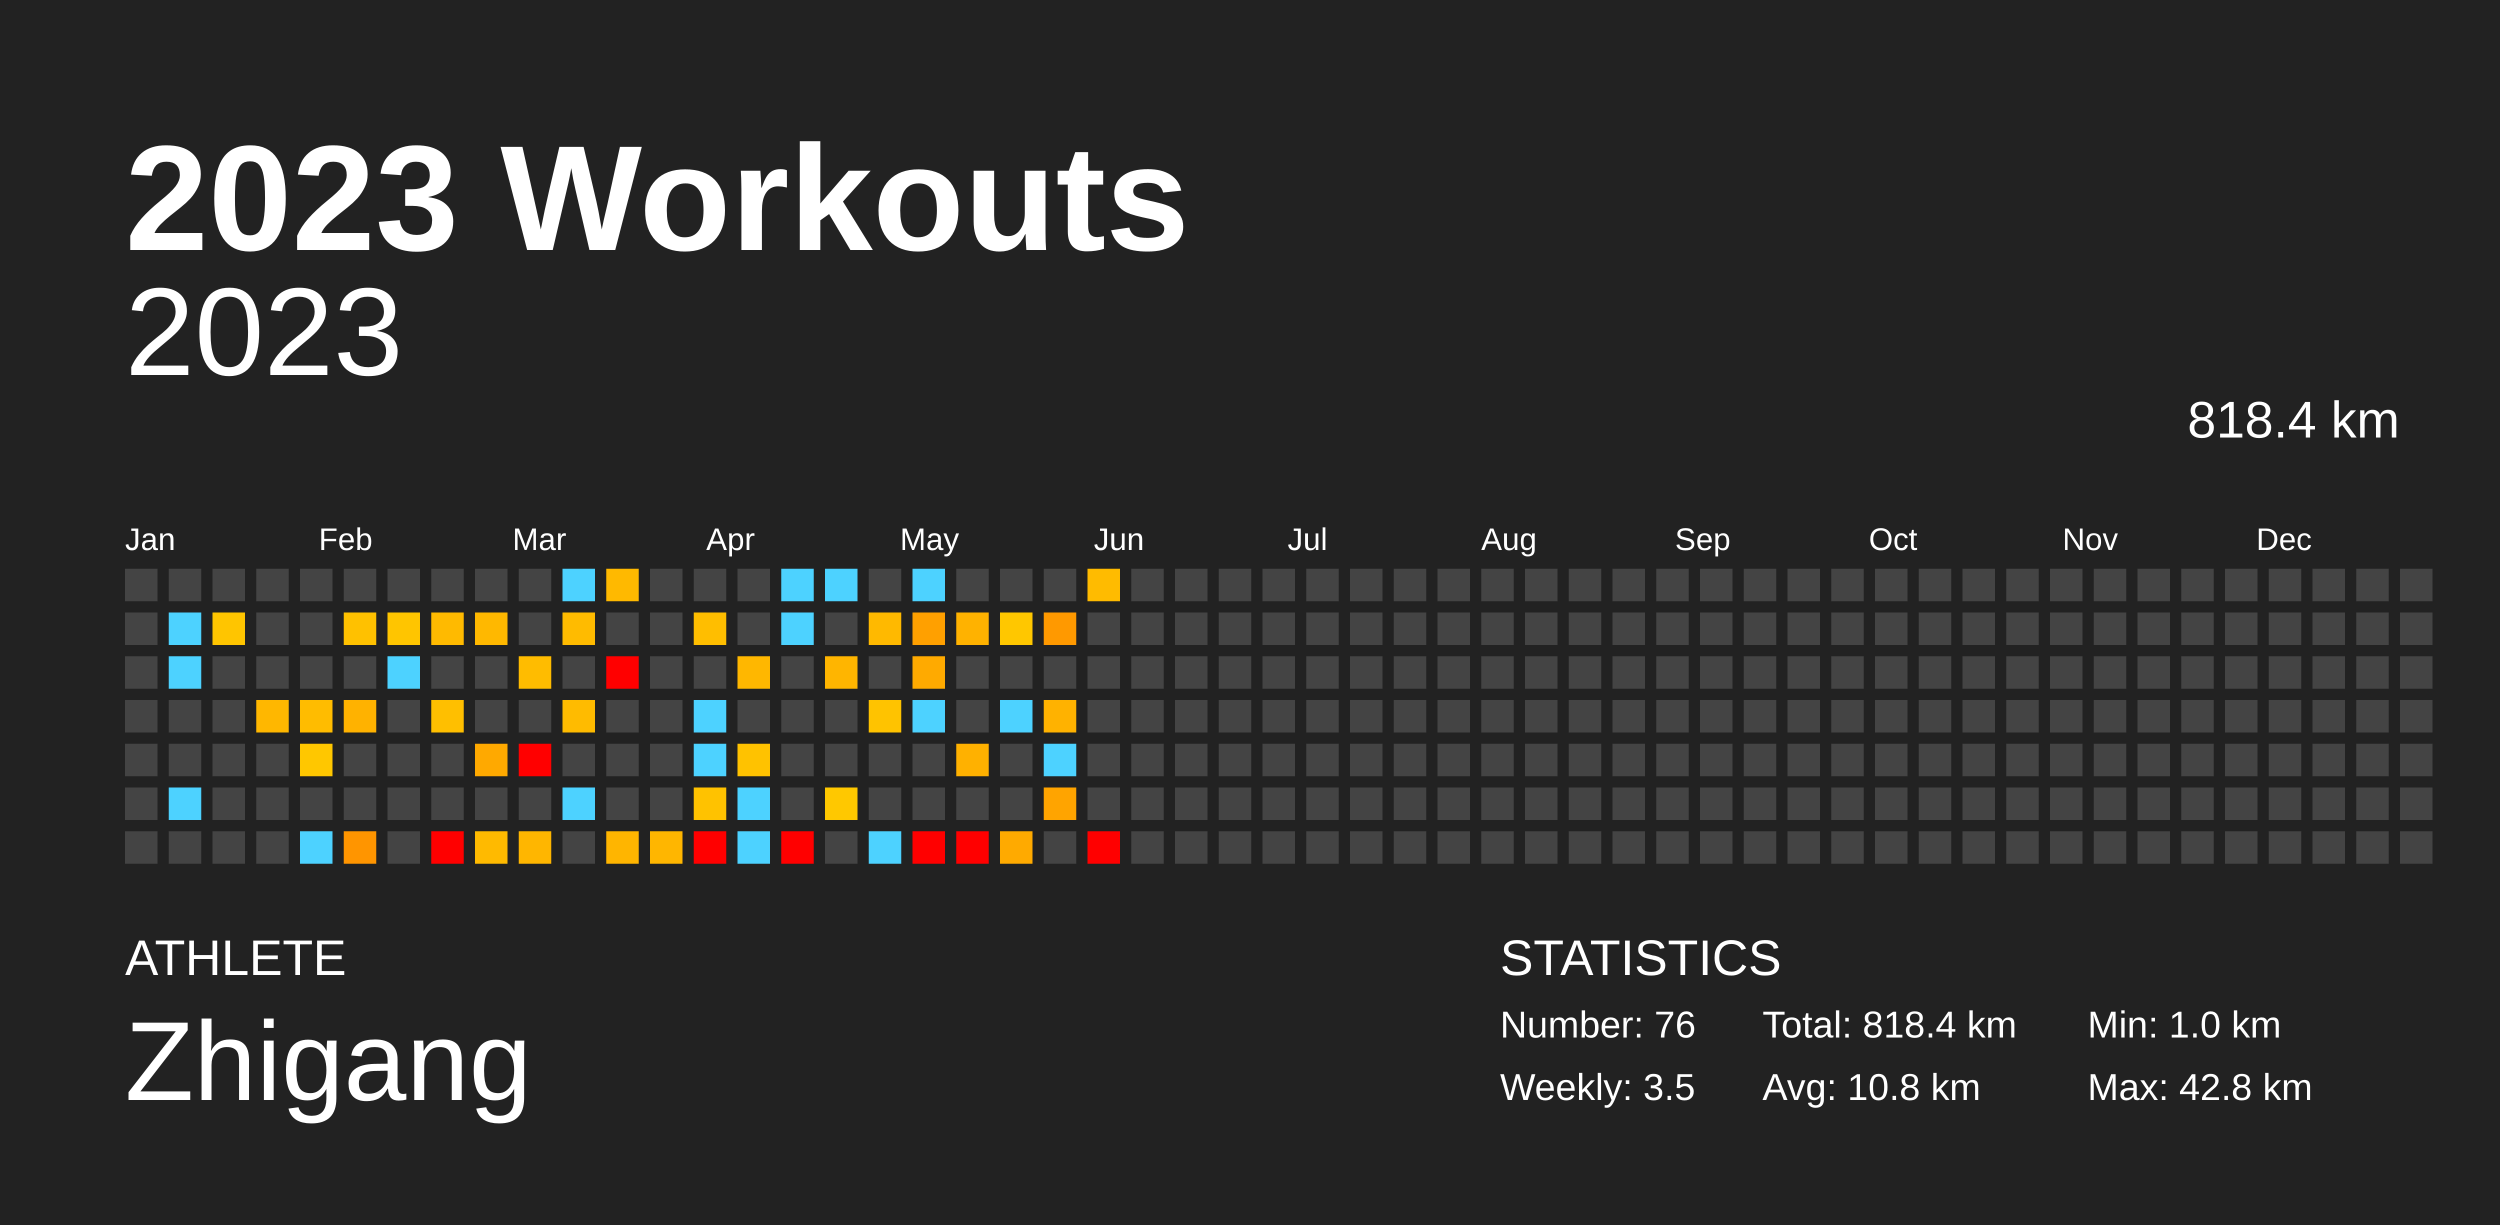
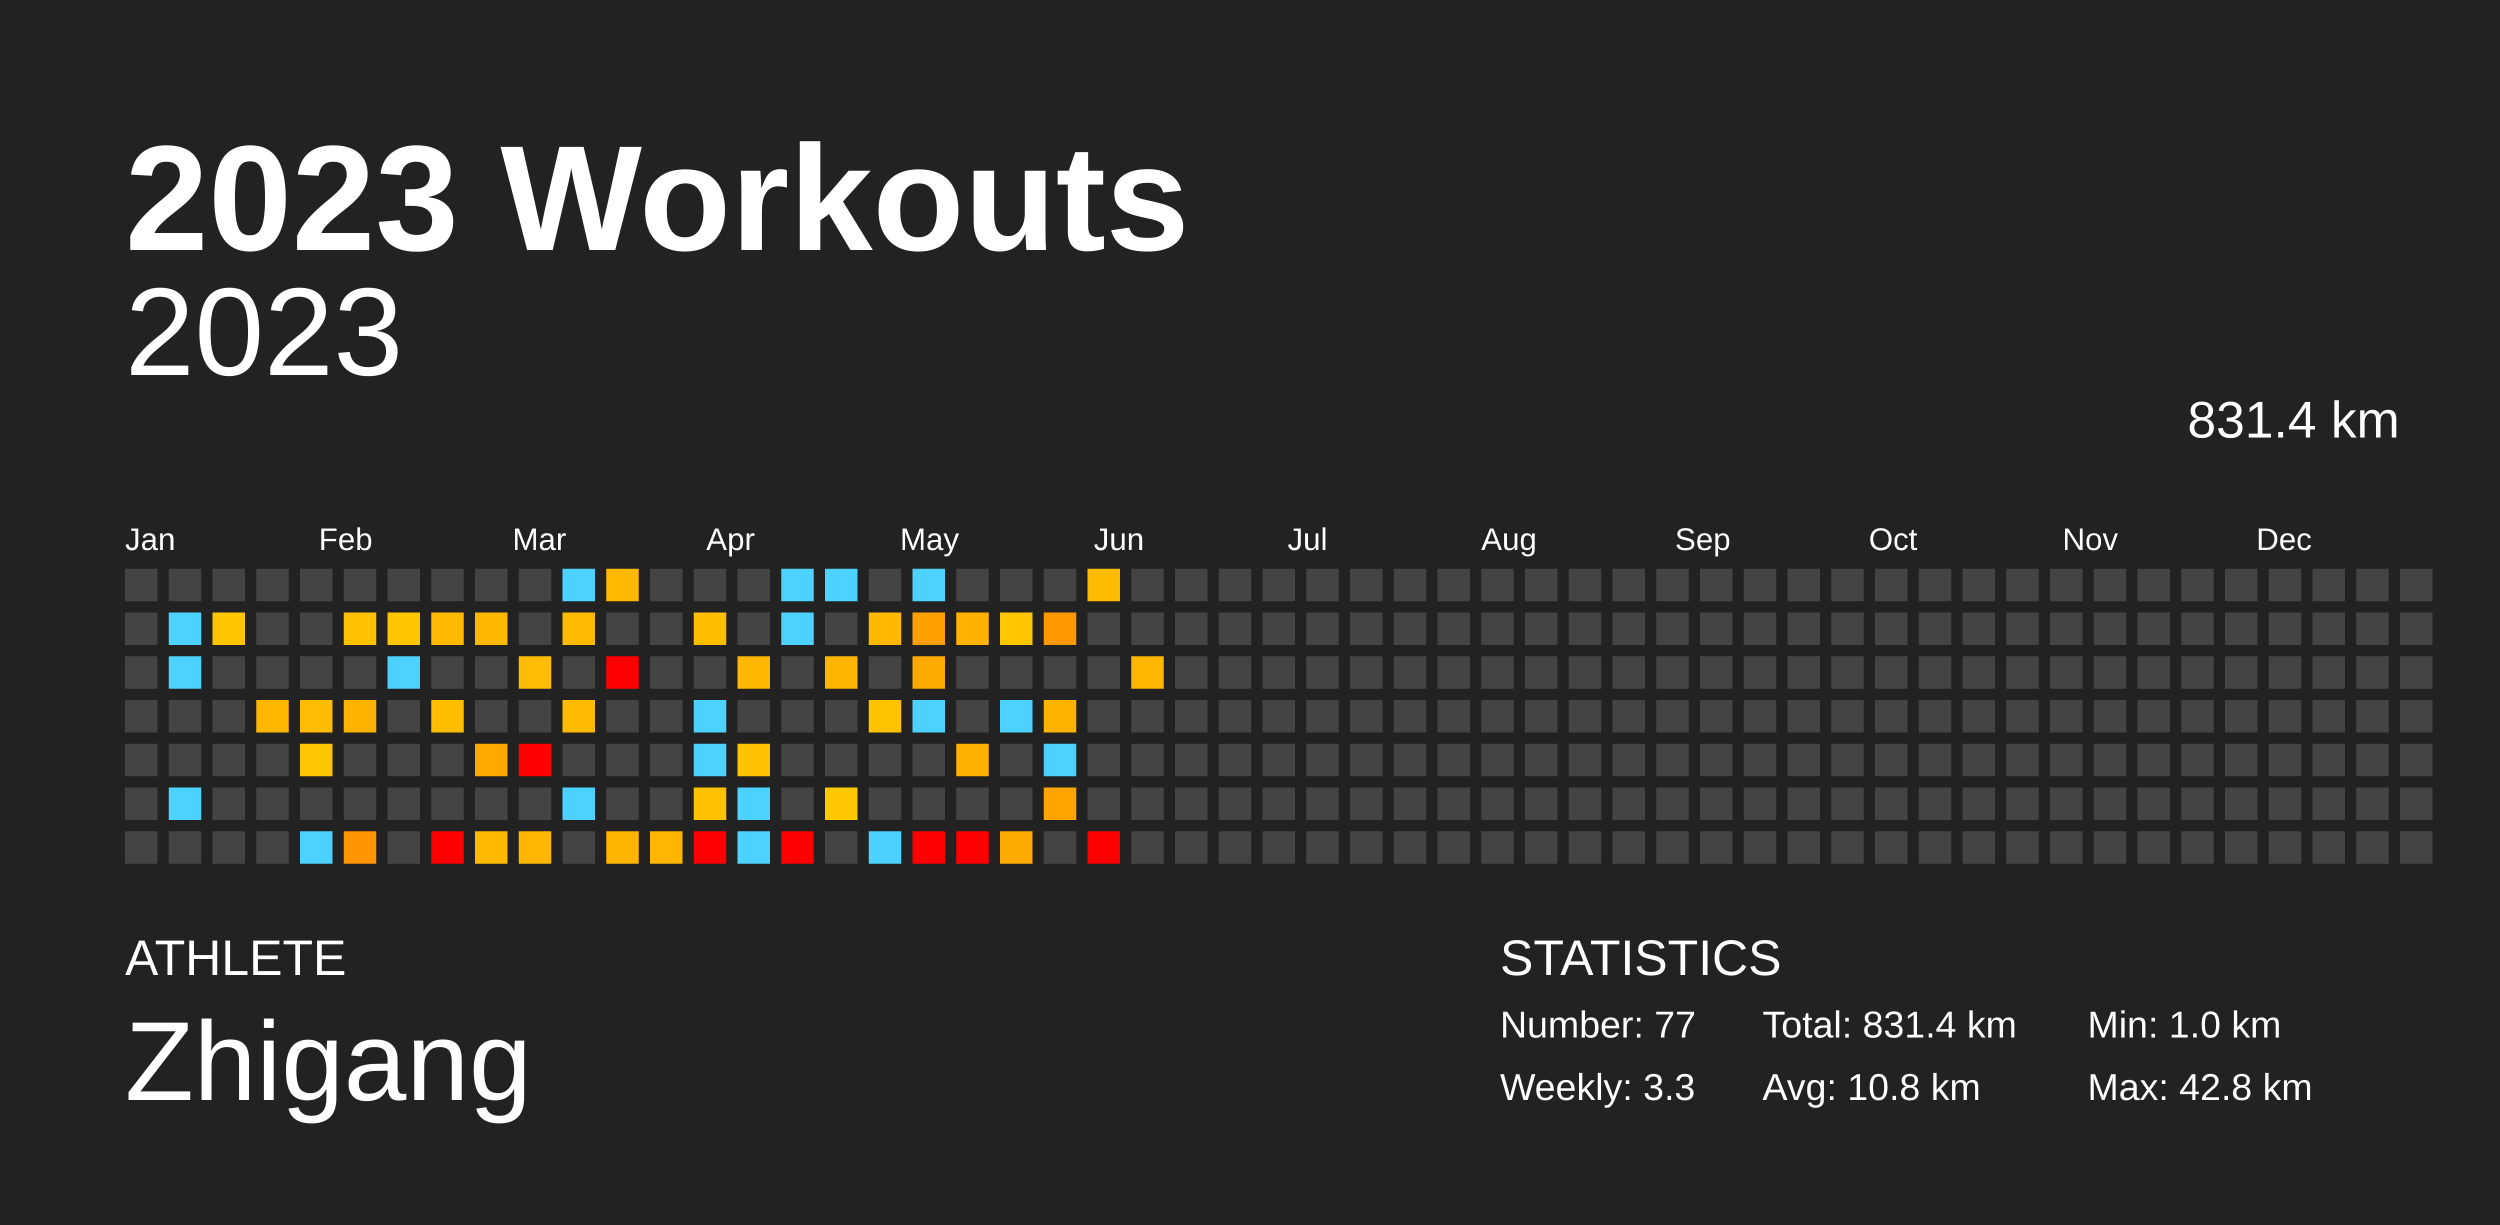
<svg xmlns="http://www.w3.org/2000/svg" baseProfile="full" height="98mm" version="1.1" viewBox="0,0,200,98" width="200mm">
  <defs />
  <rect fill="#222222" height="98" width="200" x="0" y="0" />
  <text fill="#FFFFFF" style="font-size:12px; font-family:Arial; font-weight:bold;" x="10" y="20">2023 Workouts</text>
  <text fill="#FFFFFF" style="font-size:4px; font-family:Arial" x="10" y="78">ATHLETE</text>
  <text fill="#FFFFFF" style="font-size:9px; font-family:Arial" x="10" y="88">Zhigang</text>
  <text fill="#FFFFFF" style="font-size:4px; font-family:Arial" x="120" y="78">STATISTICS</text>
-   <text fill="#FFFFFF" style="font-size:3px; font-family:Arial" x="120" y="83">Number: 76</text>
-   <text fill="#FFFFFF" style="font-size:3px; font-family:Arial" x="120" y="88">Weekly: 3.5</text>
-   <text fill="#FFFFFF" style="font-size:3px; font-family:Arial" x="141" y="83">Total: 818.4 km</text>
+   <text fill="#FFFFFF" style="font-size:3px; font-family:Arial" x="120" y="83">Number: 77</text>
+   <text fill="#FFFFFF" style="font-size:3px; font-family:Arial" x="120" y="88">Weekly: 3.3</text>
+   <text fill="#FFFFFF" style="font-size:3px; font-family:Arial" x="141" y="83">Total: 831.4 km</text>
  <text fill="#FFFFFF" style="font-size:3px; font-family:Arial" x="141" y="88">Avg: 10.8 km</text>
  <text fill="#FFFFFF" style="font-size:3px; font-family:Arial" x="167" y="83">Min: 1.0 km</text>
  <text fill="#FFFFFF" style="font-size:3px; font-family:Arial" x="167" y="88">Max: 42.8 km</text>
  <text alignment-baseline="hanging" fill="#FFFFFF" style="font-size:10.0px; font-family:Arial;" x="10" y="30">2023</text>
-   <text alignment-baseline="hanging" fill="#FFFFFF" style="font-size:4.125px; font-family:Arial;" x="175" y="35">818.4 km</text>
+   <text alignment-baseline="hanging" fill="#FFFFFF" style="font-size:4.125px; font-family:Arial;" x="175" y="35">831.4 km</text>
  <text fill="#FFFFFF" style="font-size:2.5px; font-family:Arial" x="10.0" y="44">Jan</text>
  <text fill="#FFFFFF" style="font-size:2.5px; font-family:Arial" x="25.5" y="44">Feb</text>
  <text fill="#FFFFFF" style="font-size:2.5px; font-family:Arial" x="41.0" y="44">Mar</text>
  <text fill="#FFFFFF" style="font-size:2.5px; font-family:Arial" x="56.5" y="44">Apr</text>
  <text fill="#FFFFFF" style="font-size:2.5px; font-family:Arial" x="72.0" y="44">May</text>
  <text fill="#FFFFFF" style="font-size:2.5px; font-family:Arial" x="87.5" y="44">Jun</text>
  <text fill="#FFFFFF" style="font-size:2.5px; font-family:Arial" x="103.0" y="44">Jul</text>
  <text fill="#FFFFFF" style="font-size:2.5px; font-family:Arial" x="118.5" y="44">Aug</text>
  <text fill="#FFFFFF" style="font-size:2.5px; font-family:Arial" x="134.0" y="44">Sep</text>
  <text fill="#FFFFFF" style="font-size:2.5px; font-family:Arial" x="149.5" y="44">Oct</text>
  <text fill="#FFFFFF" style="font-size:2.5px; font-family:Arial" x="165.0" y="44">Nov</text>
  <text fill="#FFFFFF" style="font-size:2.5px; font-family:Arial" x="180.5" y="44">Dec</text>
  <rect fill="#444444" height="2.6" width="2.6" x="10.0" y="45.5" />
  <rect fill="#444444" height="2.6" width="2.6" x="10.0" y="49.0" />
  <rect fill="#444444" height="2.6" width="2.6" x="10.0" y="52.5" />
  <rect fill="#444444" height="2.6" width="2.6" x="10.0" y="56.0" />
  <rect fill="#444444" height="2.6" width="2.6" x="10.0" y="59.5" />
  <rect fill="#444444" height="2.6" width="2.6" x="10.0" y="63.0" />
  <rect fill="#444444" height="2.6" width="2.6" x="10.0" y="66.5" />
  <rect fill="#444444" height="2.6" width="2.6" x="13.5" y="45.5" />
  <rect fill="#4dd2ff" height="2.6" width="2.6" x="13.5" y="49.0" />
  <rect fill="#4dd2ff" height="2.6" width="2.6" x="13.5" y="52.5" />
  <rect fill="#444444" height="2.6" width="2.6" x="13.5" y="56.0" />
  <rect fill="#444444" height="2.6" width="2.6" x="13.5" y="59.5" />
  <rect fill="#4dd2ff" height="2.6" width="2.6" x="13.5" y="63.0" />
  <rect fill="#444444" height="2.6" width="2.6" x="13.5" y="66.5" />
  <rect fill="#444444" height="2.6" width="2.6" x="17.0" y="45.5" />
  <rect fill="#ffc500" height="2.6" width="2.6" x="17.0" y="49.0" />
  <rect fill="#444444" height="2.6" width="2.6" x="17.0" y="52.5" />
  <rect fill="#444444" height="2.6" width="2.6" x="17.0" y="56.0" />
  <rect fill="#444444" height="2.6" width="2.6" x="17.0" y="59.5" />
  <rect fill="#444444" height="2.6" width="2.6" x="17.0" y="63.0" />
  <rect fill="#444444" height="2.6" width="2.6" x="17.0" y="66.5" />
  <rect fill="#444444" height="2.6" width="2.6" x="20.5" y="45.5" />
  <rect fill="#444444" height="2.6" width="2.6" x="20.5" y="49.0" />
  <rect fill="#444444" height="2.6" width="2.6" x="20.5" y="52.5" />
  <rect fill="#ffb700" height="2.6" width="2.6" x="20.5" y="56.0" />
  <rect fill="#444444" height="2.6" width="2.6" x="20.5" y="59.5" />
  <rect fill="#444444" height="2.6" width="2.6" x="20.5" y="63.0" />
  <rect fill="#444444" height="2.6" width="2.6" x="20.5" y="66.5" />
  <rect fill="#444444" height="2.6" width="2.6" x="24.0" y="45.5" />
  <rect fill="#444444" height="2.6" width="2.6" x="24.0" y="49.0" />
  <rect fill="#444444" height="2.6" width="2.6" x="24.0" y="52.5" />
  <rect fill="#ffbc00" height="2.6" width="2.6" x="24.0" y="56.0" />
  <rect fill="#ffc700" height="2.6" width="2.6" x="24.0" y="59.5" />
  <rect fill="#444444" height="2.6" width="2.6" x="24.0" y="63.0" />
  <rect fill="#4dd2ff" height="2.6" width="2.6" x="24.0" y="66.5" />
  <rect fill="#444444" height="2.6" width="2.6" x="27.5" y="45.5" />
  <rect fill="#ffc100" height="2.6" width="2.6" x="27.5" y="49.0" />
  <rect fill="#444444" height="2.6" width="2.6" x="27.5" y="52.5" />
  <rect fill="#ffb200" height="2.6" width="2.6" x="27.5" y="56.0" />
  <rect fill="#444444" height="2.6" width="2.6" x="27.5" y="59.5" />
  <rect fill="#444444" height="2.6" width="2.6" x="27.5" y="63.0" />
  <rect fill="#ff9500" height="2.6" width="2.6" x="27.5" y="66.5" />
  <rect fill="#444444" height="2.6" width="2.6" x="31.0" y="45.5" />
  <rect fill="#ffc500" height="2.6" width="2.6" x="31.0" y="49.0" />
  <rect fill="#4dd2ff" height="2.6" width="2.6" x="31.0" y="52.5" />
  <rect fill="#444444" height="2.6" width="2.6" x="31.0" y="56.0" />
  <rect fill="#444444" height="2.6" width="2.6" x="31.0" y="59.5" />
  <rect fill="#444444" height="2.6" width="2.6" x="31.0" y="63.0" />
  <rect fill="#444444" height="2.6" width="2.6" x="31.0" y="66.5" />
  <rect fill="#444444" height="2.6" width="2.6" x="34.5" y="45.5" />
  <rect fill="#ffba00" height="2.6" width="2.6" x="34.5" y="49.0" />
  <rect fill="#444444" height="2.6" width="2.6" x="34.5" y="52.5" />
  <rect fill="#ffbf00" height="2.6" width="2.6" x="34.5" y="56.0" />
  <rect fill="#444444" height="2.6" width="2.6" x="34.5" y="59.5" />
  <rect fill="#444444" height="2.6" width="2.6" x="34.5" y="63.0" />
  <rect fill="red" height="2.6" width="2.6" x="34.5" y="66.5" />
  <rect fill="#444444" height="2.6" width="2.6" x="38.0" y="45.5" />
  <rect fill="#ffb800" height="2.6" width="2.6" x="38.0" y="49.0" />
  <rect fill="#444444" height="2.6" width="2.6" x="38.0" y="52.5" />
  <rect fill="#444444" height="2.6" width="2.6" x="38.0" y="56.0" />
  <rect fill="#ffa900" height="2.6" width="2.6" x="38.0" y="59.5" />
  <rect fill="#444444" height="2.6" width="2.6" x="38.0" y="63.0" />
  <rect fill="#ffba00" height="2.6" width="2.6" x="38.0" y="66.5" />
  <rect fill="#444444" height="2.6" width="2.6" x="41.5" y="45.5" />
  <rect fill="#444444" height="2.6" width="2.6" x="41.5" y="49.0" />
  <rect fill="#ffbc00" height="2.6" width="2.6" x="41.5" y="52.5" />
  <rect fill="#444444" height="2.6" width="2.6" x="41.5" y="56.0" />
  <rect fill="red" height="2.6" width="2.6" x="41.5" y="59.5" />
  <rect fill="#444444" height="2.6" width="2.6" x="41.5" y="63.0" />
  <rect fill="#ffb600" height="2.6" width="2.6" x="41.5" y="66.5" />
  <rect fill="#4dd2ff" height="2.6" width="2.6" x="45.0" y="45.5" />
  <rect fill="#ffbb00" height="2.6" width="2.6" x="45.0" y="49.0" />
  <rect fill="#444444" height="2.6" width="2.6" x="45.0" y="52.5" />
  <rect fill="#ffbb00" height="2.6" width="2.6" x="45.0" y="56.0" />
  <rect fill="#444444" height="2.6" width="2.6" x="45.0" y="59.5" />
  <rect fill="#4dd2ff" height="2.6" width="2.6" x="45.0" y="63.0" />
  <rect fill="#444444" height="2.6" width="2.6" x="45.0" y="66.5" />
  <rect fill="#ffb900" height="2.6" width="2.6" x="48.5" y="45.5" />
  <rect fill="#444444" height="2.6" width="2.6" x="48.5" y="49.0" />
  <rect fill="red" height="2.6" width="2.6" x="48.5" y="52.5" />
  <rect fill="#444444" height="2.6" width="2.6" x="48.5" y="56.0" />
  <rect fill="#444444" height="2.6" width="2.6" x="48.5" y="59.5" />
  <rect fill="#444444" height="2.6" width="2.6" x="48.5" y="63.0" />
  <rect fill="#ffb500" height="2.6" width="2.6" x="48.5" y="66.5" />
  <rect fill="#444444" height="2.6" width="2.6" x="52.0" y="45.5" />
  <rect fill="#444444" height="2.6" width="2.6" x="52.0" y="49.0" />
  <rect fill="#444444" height="2.6" width="2.6" x="52.0" y="52.5" />
  <rect fill="#444444" height="2.6" width="2.6" x="52.0" y="56.0" />
  <rect fill="#444444" height="2.6" width="2.6" x="52.0" y="59.5" />
  <rect fill="#444444" height="2.6" width="2.6" x="52.0" y="63.0" />
  <rect fill="#ffb600" height="2.6" width="2.6" x="52.0" y="66.5" />
  <rect fill="#444444" height="2.6" width="2.6" x="55.5" y="45.5" />
  <rect fill="#ffbe00" height="2.6" width="2.6" x="55.5" y="49.0" />
  <rect fill="#444444" height="2.6" width="2.6" x="55.5" y="52.5" />
  <rect fill="#4dd2ff" height="2.6" width="2.6" x="55.5" y="56.0" />
  <rect fill="#4dd2ff" height="2.6" width="2.6" x="55.5" y="59.5" />
  <rect fill="#ffc200" height="2.6" width="2.6" x="55.5" y="63.0" />
  <rect fill="red" height="2.6" width="2.6" x="55.5" y="66.5" />
  <rect fill="#444444" height="2.6" width="2.6" x="59.0" y="45.5" />
  <rect fill="#444444" height="2.6" width="2.6" x="59.0" y="49.0" />
  <rect fill="#ffb700" height="2.6" width="2.6" x="59.0" y="52.5" />
  <rect fill="#444444" height="2.6" width="2.6" x="59.0" y="56.0" />
  <rect fill="#ffc200" height="2.6" width="2.6" x="59.0" y="59.5" />
  <rect fill="#4dd2ff" height="2.6" width="2.6" x="59.0" y="63.0" />
  <rect fill="#4dd2ff" height="2.6" width="2.6" x="59.0" y="66.5" />
  <rect fill="#4dd2ff" height="2.6" width="2.6" x="62.5" y="45.5" />
  <rect fill="#4dd2ff" height="2.6" width="2.6" x="62.5" y="49.0" />
  <rect fill="#444444" height="2.6" width="2.6" x="62.5" y="52.5" />
  <rect fill="#444444" height="2.6" width="2.6" x="62.5" y="56.0" />
  <rect fill="#444444" height="2.6" width="2.6" x="62.5" y="59.5" />
  <rect fill="#444444" height="2.6" width="2.6" x="62.5" y="63.0" />
  <rect fill="red" height="2.6" width="2.6" x="62.5" y="66.5" />
  <rect fill="#4dd2ff" height="2.6" width="2.6" x="66.0" y="45.5" />
  <rect fill="#444444" height="2.6" width="2.6" x="66.0" y="49.0" />
  <rect fill="#ffb500" height="2.6" width="2.6" x="66.0" y="52.5" />
  <rect fill="#444444" height="2.6" width="2.6" x="66.0" y="56.0" />
  <rect fill="#444444" height="2.6" width="2.6" x="66.0" y="59.5" />
  <rect fill="#ffc800" height="2.6" width="2.6" x="66.0" y="63.0" />
  <rect fill="#444444" height="2.6" width="2.6" x="66.0" y="66.5" />
  <rect fill="#444444" height="2.6" width="2.6" x="69.5" y="45.5" />
  <rect fill="#ffb900" height="2.6" width="2.6" x="69.5" y="49.0" />
  <rect fill="#444444" height="2.6" width="2.6" x="69.5" y="52.5" />
  <rect fill="#ffc300" height="2.6" width="2.6" x="69.5" y="56.0" />
  <rect fill="#444444" height="2.6" width="2.6" x="69.5" y="59.5" />
  <rect fill="#444444" height="2.6" width="2.6" x="69.5" y="63.0" />
  <rect fill="#4dd2ff" height="2.6" width="2.6" x="69.5" y="66.5" />
  <rect fill="#4dd2ff" height="2.6" width="2.6" x="73.0" y="45.5" />
  <rect fill="#ffa000" height="2.6" width="2.6" x="73.0" y="49.0" />
  <rect fill="#ffaa00" height="2.6" width="2.6" x="73.0" y="52.5" />
  <rect fill="#4dd2ff" height="2.6" width="2.6" x="73.0" y="56.0" />
  <rect fill="#444444" height="2.6" width="2.6" x="73.0" y="59.5" />
  <rect fill="#444444" height="2.6" width="2.6" x="73.0" y="63.0" />
  <rect fill="red" height="2.6" width="2.6" x="73.0" y="66.5" />
  <rect fill="#444444" height="2.6" width="2.6" x="76.5" y="45.5" />
  <rect fill="#ffb200" height="2.6" width="2.6" x="76.5" y="49.0" />
  <rect fill="#444444" height="2.6" width="2.6" x="76.5" y="52.5" />
  <rect fill="#444444" height="2.6" width="2.6" x="76.5" y="56.0" />
  <rect fill="#ffb100" height="2.6" width="2.6" x="76.5" y="59.5" />
  <rect fill="#444444" height="2.6" width="2.6" x="76.5" y="63.0" />
  <rect fill="red" height="2.6" width="2.6" x="76.5" y="66.5" />
  <rect fill="#444444" height="2.6" width="2.6" x="80.0" y="45.5" />
  <rect fill="#ffc700" height="2.6" width="2.6" x="80.0" y="49.0" />
  <rect fill="#444444" height="2.6" width="2.6" x="80.0" y="52.5" />
  <rect fill="#4dd2ff" height="2.6" width="2.6" x="80.0" y="56.0" />
  <rect fill="#444444" height="2.6" width="2.6" x="80.0" y="59.5" />
  <rect fill="#444444" height="2.6" width="2.6" x="80.0" y="63.0" />
  <rect fill="#ffaa00" height="2.6" width="2.6" x="80.0" y="66.5" />
  <rect fill="#444444" height="2.6" width="2.6" x="83.5" y="45.5" />
  <rect fill="#ff9900" height="2.6" width="2.6" x="83.5" y="49.0" />
  <rect fill="#444444" height="2.6" width="2.6" x="83.5" y="52.5" />
  <rect fill="#ffb200" height="2.6" width="2.6" x="83.5" y="56.0" />
  <rect fill="#4dd2ff" height="2.6" width="2.6" x="83.5" y="59.5" />
  <rect fill="#ffa400" height="2.6" width="2.6" x="83.5" y="63.0" />
  <rect fill="#444444" height="2.6" width="2.6" x="83.5" y="66.5" />
  <rect fill="#ffbb00" height="2.6" width="2.6" x="87.0" y="45.5" />
  <rect fill="#444444" height="2.6" width="2.6" x="87.0" y="49.0" />
  <rect fill="#444444" height="2.6" width="2.6" x="87.0" y="52.5" />
  <rect fill="#444444" height="2.6" width="2.6" x="87.0" y="56.0" />
  <rect fill="#444444" height="2.6" width="2.6" x="87.0" y="59.5" />
  <rect fill="#444444" height="2.6" width="2.6" x="87.0" y="63.0" />
  <rect fill="red" height="2.6" width="2.6" x="87.0" y="66.5" />
  <rect fill="#444444" height="2.6" width="2.6" x="90.5" y="45.5" />
  <rect fill="#444444" height="2.6" width="2.6" x="90.5" y="49.0" />
-   <rect fill="#444444" height="2.6" width="2.6" x="90.5" y="52.5" />
+   <rect fill="#ffb700" height="2.6" width="2.6" x="90.5" y="52.5" />
  <rect fill="#444444" height="2.6" width="2.6" x="90.5" y="56.0" />
  <rect fill="#444444" height="2.6" width="2.6" x="90.5" y="59.5" />
  <rect fill="#444444" height="2.6" width="2.6" x="90.5" y="63.0" />
  <rect fill="#444444" height="2.6" width="2.6" x="90.5" y="66.5" />
  <rect fill="#444444" height="2.6" width="2.6" x="94.0" y="45.5" />
  <rect fill="#444444" height="2.6" width="2.6" x="94.0" y="49.0" />
  <rect fill="#444444" height="2.6" width="2.6" x="94.0" y="52.5" />
  <rect fill="#444444" height="2.6" width="2.6" x="94.0" y="56.0" />
  <rect fill="#444444" height="2.6" width="2.6" x="94.0" y="59.5" />
  <rect fill="#444444" height="2.6" width="2.6" x="94.0" y="63.0" />
  <rect fill="#444444" height="2.6" width="2.6" x="94.0" y="66.5" />
  <rect fill="#444444" height="2.6" width="2.6" x="97.5" y="45.5" />
  <rect fill="#444444" height="2.6" width="2.6" x="97.5" y="49.0" />
  <rect fill="#444444" height="2.6" width="2.6" x="97.5" y="52.5" />
  <rect fill="#444444" height="2.6" width="2.6" x="97.5" y="56.0" />
  <rect fill="#444444" height="2.6" width="2.6" x="97.5" y="59.5" />
  <rect fill="#444444" height="2.6" width="2.6" x="97.5" y="63.0" />
  <rect fill="#444444" height="2.6" width="2.6" x="97.5" y="66.5" />
  <rect fill="#444444" height="2.6" width="2.6" x="101.0" y="45.5" />
  <rect fill="#444444" height="2.6" width="2.6" x="101.0" y="49.0" />
  <rect fill="#444444" height="2.6" width="2.6" x="101.0" y="52.5" />
  <rect fill="#444444" height="2.6" width="2.6" x="101.0" y="56.0" />
  <rect fill="#444444" height="2.6" width="2.6" x="101.0" y="59.5" />
  <rect fill="#444444" height="2.6" width="2.6" x="101.0" y="63.0" />
  <rect fill="#444444" height="2.6" width="2.6" x="101.0" y="66.5" />
  <rect fill="#444444" height="2.6" width="2.6" x="104.5" y="45.5" />
  <rect fill="#444444" height="2.6" width="2.6" x="104.5" y="49.0" />
  <rect fill="#444444" height="2.6" width="2.6" x="104.5" y="52.5" />
  <rect fill="#444444" height="2.6" width="2.6" x="104.5" y="56.0" />
  <rect fill="#444444" height="2.6" width="2.6" x="104.5" y="59.5" />
  <rect fill="#444444" height="2.6" width="2.6" x="104.5" y="63.0" />
  <rect fill="#444444" height="2.6" width="2.6" x="104.5" y="66.5" />
  <rect fill="#444444" height="2.6" width="2.6" x="108.0" y="45.5" />
  <rect fill="#444444" height="2.6" width="2.6" x="108.0" y="49.0" />
  <rect fill="#444444" height="2.6" width="2.6" x="108.0" y="52.5" />
  <rect fill="#444444" height="2.6" width="2.6" x="108.0" y="56.0" />
  <rect fill="#444444" height="2.6" width="2.6" x="108.0" y="59.5" />
  <rect fill="#444444" height="2.6" width="2.6" x="108.0" y="63.0" />
  <rect fill="#444444" height="2.6" width="2.6" x="108.0" y="66.5" />
  <rect fill="#444444" height="2.6" width="2.6" x="111.5" y="45.5" />
  <rect fill="#444444" height="2.6" width="2.6" x="111.5" y="49.0" />
  <rect fill="#444444" height="2.6" width="2.6" x="111.5" y="52.5" />
  <rect fill="#444444" height="2.6" width="2.6" x="111.5" y="56.0" />
  <rect fill="#444444" height="2.6" width="2.6" x="111.5" y="59.5" />
  <rect fill="#444444" height="2.6" width="2.6" x="111.5" y="63.0" />
  <rect fill="#444444" height="2.6" width="2.6" x="111.5" y="66.5" />
  <rect fill="#444444" height="2.6" width="2.6" x="115.0" y="45.5" />
  <rect fill="#444444" height="2.6" width="2.6" x="115.0" y="49.0" />
  <rect fill="#444444" height="2.6" width="2.6" x="115.0" y="52.5" />
  <rect fill="#444444" height="2.6" width="2.6" x="115.0" y="56.0" />
  <rect fill="#444444" height="2.6" width="2.6" x="115.0" y="59.5" />
  <rect fill="#444444" height="2.6" width="2.6" x="115.0" y="63.0" />
  <rect fill="#444444" height="2.6" width="2.6" x="115.0" y="66.5" />
  <rect fill="#444444" height="2.6" width="2.6" x="118.5" y="45.5" />
  <rect fill="#444444" height="2.6" width="2.6" x="118.5" y="49.0" />
  <rect fill="#444444" height="2.6" width="2.6" x="118.5" y="52.5" />
  <rect fill="#444444" height="2.6" width="2.6" x="118.5" y="56.0" />
  <rect fill="#444444" height="2.6" width="2.6" x="118.5" y="59.5" />
  <rect fill="#444444" height="2.6" width="2.6" x="118.5" y="63.0" />
  <rect fill="#444444" height="2.6" width="2.6" x="118.5" y="66.5" />
  <rect fill="#444444" height="2.6" width="2.6" x="122.0" y="45.5" />
  <rect fill="#444444" height="2.6" width="2.6" x="122.0" y="49.0" />
  <rect fill="#444444" height="2.6" width="2.6" x="122.0" y="52.5" />
  <rect fill="#444444" height="2.6" width="2.6" x="122.0" y="56.0" />
  <rect fill="#444444" height="2.6" width="2.6" x="122.0" y="59.5" />
  <rect fill="#444444" height="2.6" width="2.6" x="122.0" y="63.0" />
  <rect fill="#444444" height="2.6" width="2.6" x="122.0" y="66.5" />
  <rect fill="#444444" height="2.6" width="2.6" x="125.5" y="45.5" />
  <rect fill="#444444" height="2.6" width="2.6" x="125.5" y="49.0" />
  <rect fill="#444444" height="2.6" width="2.6" x="125.5" y="52.5" />
  <rect fill="#444444" height="2.6" width="2.6" x="125.5" y="56.0" />
  <rect fill="#444444" height="2.6" width="2.6" x="125.5" y="59.5" />
  <rect fill="#444444" height="2.6" width="2.6" x="125.5" y="63.0" />
  <rect fill="#444444" height="2.6" width="2.6" x="125.5" y="66.5" />
  <rect fill="#444444" height="2.6" width="2.6" x="129.0" y="45.5" />
  <rect fill="#444444" height="2.6" width="2.6" x="129.0" y="49.0" />
  <rect fill="#444444" height="2.6" width="2.6" x="129.0" y="52.5" />
  <rect fill="#444444" height="2.6" width="2.6" x="129.0" y="56.0" />
  <rect fill="#444444" height="2.6" width="2.6" x="129.0" y="59.5" />
  <rect fill="#444444" height="2.6" width="2.6" x="129.0" y="63.0" />
  <rect fill="#444444" height="2.6" width="2.6" x="129.0" y="66.5" />
  <rect fill="#444444" height="2.6" width="2.6" x="132.5" y="45.5" />
  <rect fill="#444444" height="2.6" width="2.6" x="132.5" y="49.0" />
  <rect fill="#444444" height="2.6" width="2.6" x="132.5" y="52.5" />
  <rect fill="#444444" height="2.6" width="2.6" x="132.5" y="56.0" />
  <rect fill="#444444" height="2.6" width="2.6" x="132.5" y="59.5" />
  <rect fill="#444444" height="2.6" width="2.6" x="132.5" y="63.0" />
  <rect fill="#444444" height="2.6" width="2.6" x="132.5" y="66.5" />
  <rect fill="#444444" height="2.6" width="2.6" x="136.0" y="45.5" />
  <rect fill="#444444" height="2.6" width="2.6" x="136.0" y="49.0" />
  <rect fill="#444444" height="2.6" width="2.6" x="136.0" y="52.5" />
  <rect fill="#444444" height="2.6" width="2.6" x="136.0" y="56.0" />
  <rect fill="#444444" height="2.6" width="2.6" x="136.0" y="59.5" />
  <rect fill="#444444" height="2.6" width="2.6" x="136.0" y="63.0" />
  <rect fill="#444444" height="2.6" width="2.6" x="136.0" y="66.5" />
  <rect fill="#444444" height="2.6" width="2.6" x="139.5" y="45.5" />
  <rect fill="#444444" height="2.6" width="2.6" x="139.5" y="49.0" />
  <rect fill="#444444" height="2.6" width="2.6" x="139.5" y="52.5" />
  <rect fill="#444444" height="2.6" width="2.6" x="139.5" y="56.0" />
  <rect fill="#444444" height="2.6" width="2.6" x="139.5" y="59.5" />
  <rect fill="#444444" height="2.6" width="2.6" x="139.5" y="63.0" />
  <rect fill="#444444" height="2.6" width="2.6" x="139.5" y="66.5" />
  <rect fill="#444444" height="2.6" width="2.6" x="143.0" y="45.5" />
  <rect fill="#444444" height="2.6" width="2.6" x="143.0" y="49.0" />
  <rect fill="#444444" height="2.6" width="2.6" x="143.0" y="52.5" />
  <rect fill="#444444" height="2.6" width="2.6" x="143.0" y="56.0" />
  <rect fill="#444444" height="2.6" width="2.6" x="143.0" y="59.5" />
  <rect fill="#444444" height="2.6" width="2.6" x="143.0" y="63.0" />
  <rect fill="#444444" height="2.6" width="2.6" x="143.0" y="66.5" />
  <rect fill="#444444" height="2.6" width="2.6" x="146.5" y="45.5" />
  <rect fill="#444444" height="2.6" width="2.6" x="146.5" y="49.0" />
  <rect fill="#444444" height="2.6" width="2.6" x="146.5" y="52.5" />
  <rect fill="#444444" height="2.6" width="2.6" x="146.5" y="56.0" />
  <rect fill="#444444" height="2.6" width="2.6" x="146.5" y="59.5" />
  <rect fill="#444444" height="2.6" width="2.6" x="146.5" y="63.0" />
  <rect fill="#444444" height="2.6" width="2.6" x="146.5" y="66.5" />
  <rect fill="#444444" height="2.6" width="2.6" x="150.0" y="45.5" />
  <rect fill="#444444" height="2.6" width="2.6" x="150.0" y="49.0" />
  <rect fill="#444444" height="2.6" width="2.6" x="150.0" y="52.5" />
  <rect fill="#444444" height="2.6" width="2.6" x="150.0" y="56.0" />
  <rect fill="#444444" height="2.6" width="2.6" x="150.0" y="59.5" />
  <rect fill="#444444" height="2.6" width="2.6" x="150.0" y="63.0" />
  <rect fill="#444444" height="2.6" width="2.6" x="150.0" y="66.5" />
  <rect fill="#444444" height="2.6" width="2.6" x="153.5" y="45.5" />
  <rect fill="#444444" height="2.6" width="2.6" x="153.5" y="49.0" />
  <rect fill="#444444" height="2.6" width="2.6" x="153.5" y="52.5" />
  <rect fill="#444444" height="2.6" width="2.6" x="153.5" y="56.0" />
  <rect fill="#444444" height="2.6" width="2.6" x="153.5" y="59.5" />
  <rect fill="#444444" height="2.6" width="2.6" x="153.5" y="63.0" />
  <rect fill="#444444" height="2.6" width="2.6" x="153.5" y="66.5" />
  <rect fill="#444444" height="2.6" width="2.6" x="157.0" y="45.5" />
  <rect fill="#444444" height="2.6" width="2.6" x="157.0" y="49.0" />
  <rect fill="#444444" height="2.6" width="2.6" x="157.0" y="52.5" />
  <rect fill="#444444" height="2.6" width="2.6" x="157.0" y="56.0" />
  <rect fill="#444444" height="2.6" width="2.6" x="157.0" y="59.5" />
  <rect fill="#444444" height="2.6" width="2.6" x="157.0" y="63.0" />
  <rect fill="#444444" height="2.6" width="2.6" x="157.0" y="66.5" />
  <rect fill="#444444" height="2.6" width="2.6" x="160.5" y="45.5" />
  <rect fill="#444444" height="2.6" width="2.6" x="160.5" y="49.0" />
  <rect fill="#444444" height="2.6" width="2.6" x="160.5" y="52.5" />
  <rect fill="#444444" height="2.6" width="2.6" x="160.5" y="56.0" />
  <rect fill="#444444" height="2.6" width="2.6" x="160.5" y="59.5" />
  <rect fill="#444444" height="2.6" width="2.6" x="160.5" y="63.0" />
  <rect fill="#444444" height="2.6" width="2.6" x="160.5" y="66.5" />
  <rect fill="#444444" height="2.6" width="2.6" x="164.0" y="45.5" />
  <rect fill="#444444" height="2.6" width="2.6" x="164.0" y="49.0" />
  <rect fill="#444444" height="2.6" width="2.6" x="164.0" y="52.5" />
  <rect fill="#444444" height="2.6" width="2.6" x="164.0" y="56.0" />
  <rect fill="#444444" height="2.6" width="2.6" x="164.0" y="59.5" />
  <rect fill="#444444" height="2.6" width="2.6" x="164.0" y="63.0" />
  <rect fill="#444444" height="2.6" width="2.6" x="164.0" y="66.5" />
  <rect fill="#444444" height="2.6" width="2.6" x="167.5" y="45.5" />
  <rect fill="#444444" height="2.6" width="2.6" x="167.5" y="49.0" />
  <rect fill="#444444" height="2.6" width="2.6" x="167.5" y="52.5" />
  <rect fill="#444444" height="2.6" width="2.6" x="167.5" y="56.0" />
  <rect fill="#444444" height="2.6" width="2.6" x="167.5" y="59.5" />
  <rect fill="#444444" height="2.6" width="2.6" x="167.5" y="63.0" />
  <rect fill="#444444" height="2.6" width="2.6" x="167.5" y="66.5" />
  <rect fill="#444444" height="2.6" width="2.6" x="171.0" y="45.5" />
  <rect fill="#444444" height="2.6" width="2.6" x="171.0" y="49.0" />
  <rect fill="#444444" height="2.6" width="2.6" x="171.0" y="52.5" />
  <rect fill="#444444" height="2.6" width="2.6" x="171.0" y="56.0" />
  <rect fill="#444444" height="2.6" width="2.6" x="171.0" y="59.5" />
  <rect fill="#444444" height="2.6" width="2.6" x="171.0" y="63.0" />
  <rect fill="#444444" height="2.6" width="2.6" x="171.0" y="66.5" />
  <rect fill="#444444" height="2.6" width="2.6" x="174.5" y="45.5" />
  <rect fill="#444444" height="2.6" width="2.6" x="174.5" y="49.0" />
  <rect fill="#444444" height="2.6" width="2.6" x="174.5" y="52.5" />
  <rect fill="#444444" height="2.6" width="2.6" x="174.5" y="56.0" />
  <rect fill="#444444" height="2.6" width="2.6" x="174.5" y="59.5" />
  <rect fill="#444444" height="2.6" width="2.6" x="174.5" y="63.0" />
  <rect fill="#444444" height="2.6" width="2.6" x="174.5" y="66.5" />
  <rect fill="#444444" height="2.6" width="2.6" x="178.0" y="45.5" />
  <rect fill="#444444" height="2.6" width="2.6" x="178.0" y="49.0" />
  <rect fill="#444444" height="2.6" width="2.6" x="178.0" y="52.5" />
  <rect fill="#444444" height="2.6" width="2.6" x="178.0" y="56.0" />
  <rect fill="#444444" height="2.6" width="2.6" x="178.0" y="59.5" />
  <rect fill="#444444" height="2.6" width="2.6" x="178.0" y="63.0" />
  <rect fill="#444444" height="2.6" width="2.6" x="178.0" y="66.5" />
  <rect fill="#444444" height="2.6" width="2.6" x="181.5" y="45.5" />
  <rect fill="#444444" height="2.6" width="2.6" x="181.5" y="49.0" />
  <rect fill="#444444" height="2.6" width="2.6" x="181.5" y="52.5" />
  <rect fill="#444444" height="2.6" width="2.6" x="181.5" y="56.0" />
  <rect fill="#444444" height="2.6" width="2.6" x="181.5" y="59.5" />
  <rect fill="#444444" height="2.6" width="2.6" x="181.5" y="63.0" />
  <rect fill="#444444" height="2.6" width="2.6" x="181.5" y="66.5" />
  <rect fill="#444444" height="2.6" width="2.6" x="185.0" y="45.5" />
  <rect fill="#444444" height="2.6" width="2.6" x="185.0" y="49.0" />
  <rect fill="#444444" height="2.6" width="2.6" x="185.0" y="52.5" />
  <rect fill="#444444" height="2.6" width="2.6" x="185.0" y="56.0" />
  <rect fill="#444444" height="2.6" width="2.6" x="185.0" y="59.5" />
  <rect fill="#444444" height="2.6" width="2.6" x="185.0" y="63.0" />
  <rect fill="#444444" height="2.6" width="2.6" x="185.0" y="66.5" />
  <rect fill="#444444" height="2.6" width="2.6" x="188.5" y="45.5" />
  <rect fill="#444444" height="2.6" width="2.6" x="188.5" y="49.0" />
  <rect fill="#444444" height="2.6" width="2.6" x="188.5" y="52.5" />
  <rect fill="#444444" height="2.6" width="2.6" x="188.5" y="56.0" />
  <rect fill="#444444" height="2.6" width="2.6" x="188.5" y="59.5" />
  <rect fill="#444444" height="2.6" width="2.6" x="188.5" y="63.0" />
  <rect fill="#444444" height="2.6" width="2.6" x="188.5" y="66.5" />
  <rect fill="#444444" height="2.6" width="2.6" x="192.0" y="45.5" />
  <rect fill="#444444" height="2.6" width="2.6" x="192.0" y="49.0" />
  <rect fill="#444444" height="2.6" width="2.6" x="192.0" y="52.5" />
  <rect fill="#444444" height="2.6" width="2.6" x="192.0" y="56.0" />
  <rect fill="#444444" height="2.6" width="2.6" x="192.0" y="59.5" />
  <rect fill="#444444" height="2.6" width="2.6" x="192.0" y="63.0" />
  <rect fill="#444444" height="2.6" width="2.6" x="192.0" y="66.5" />
</svg>
